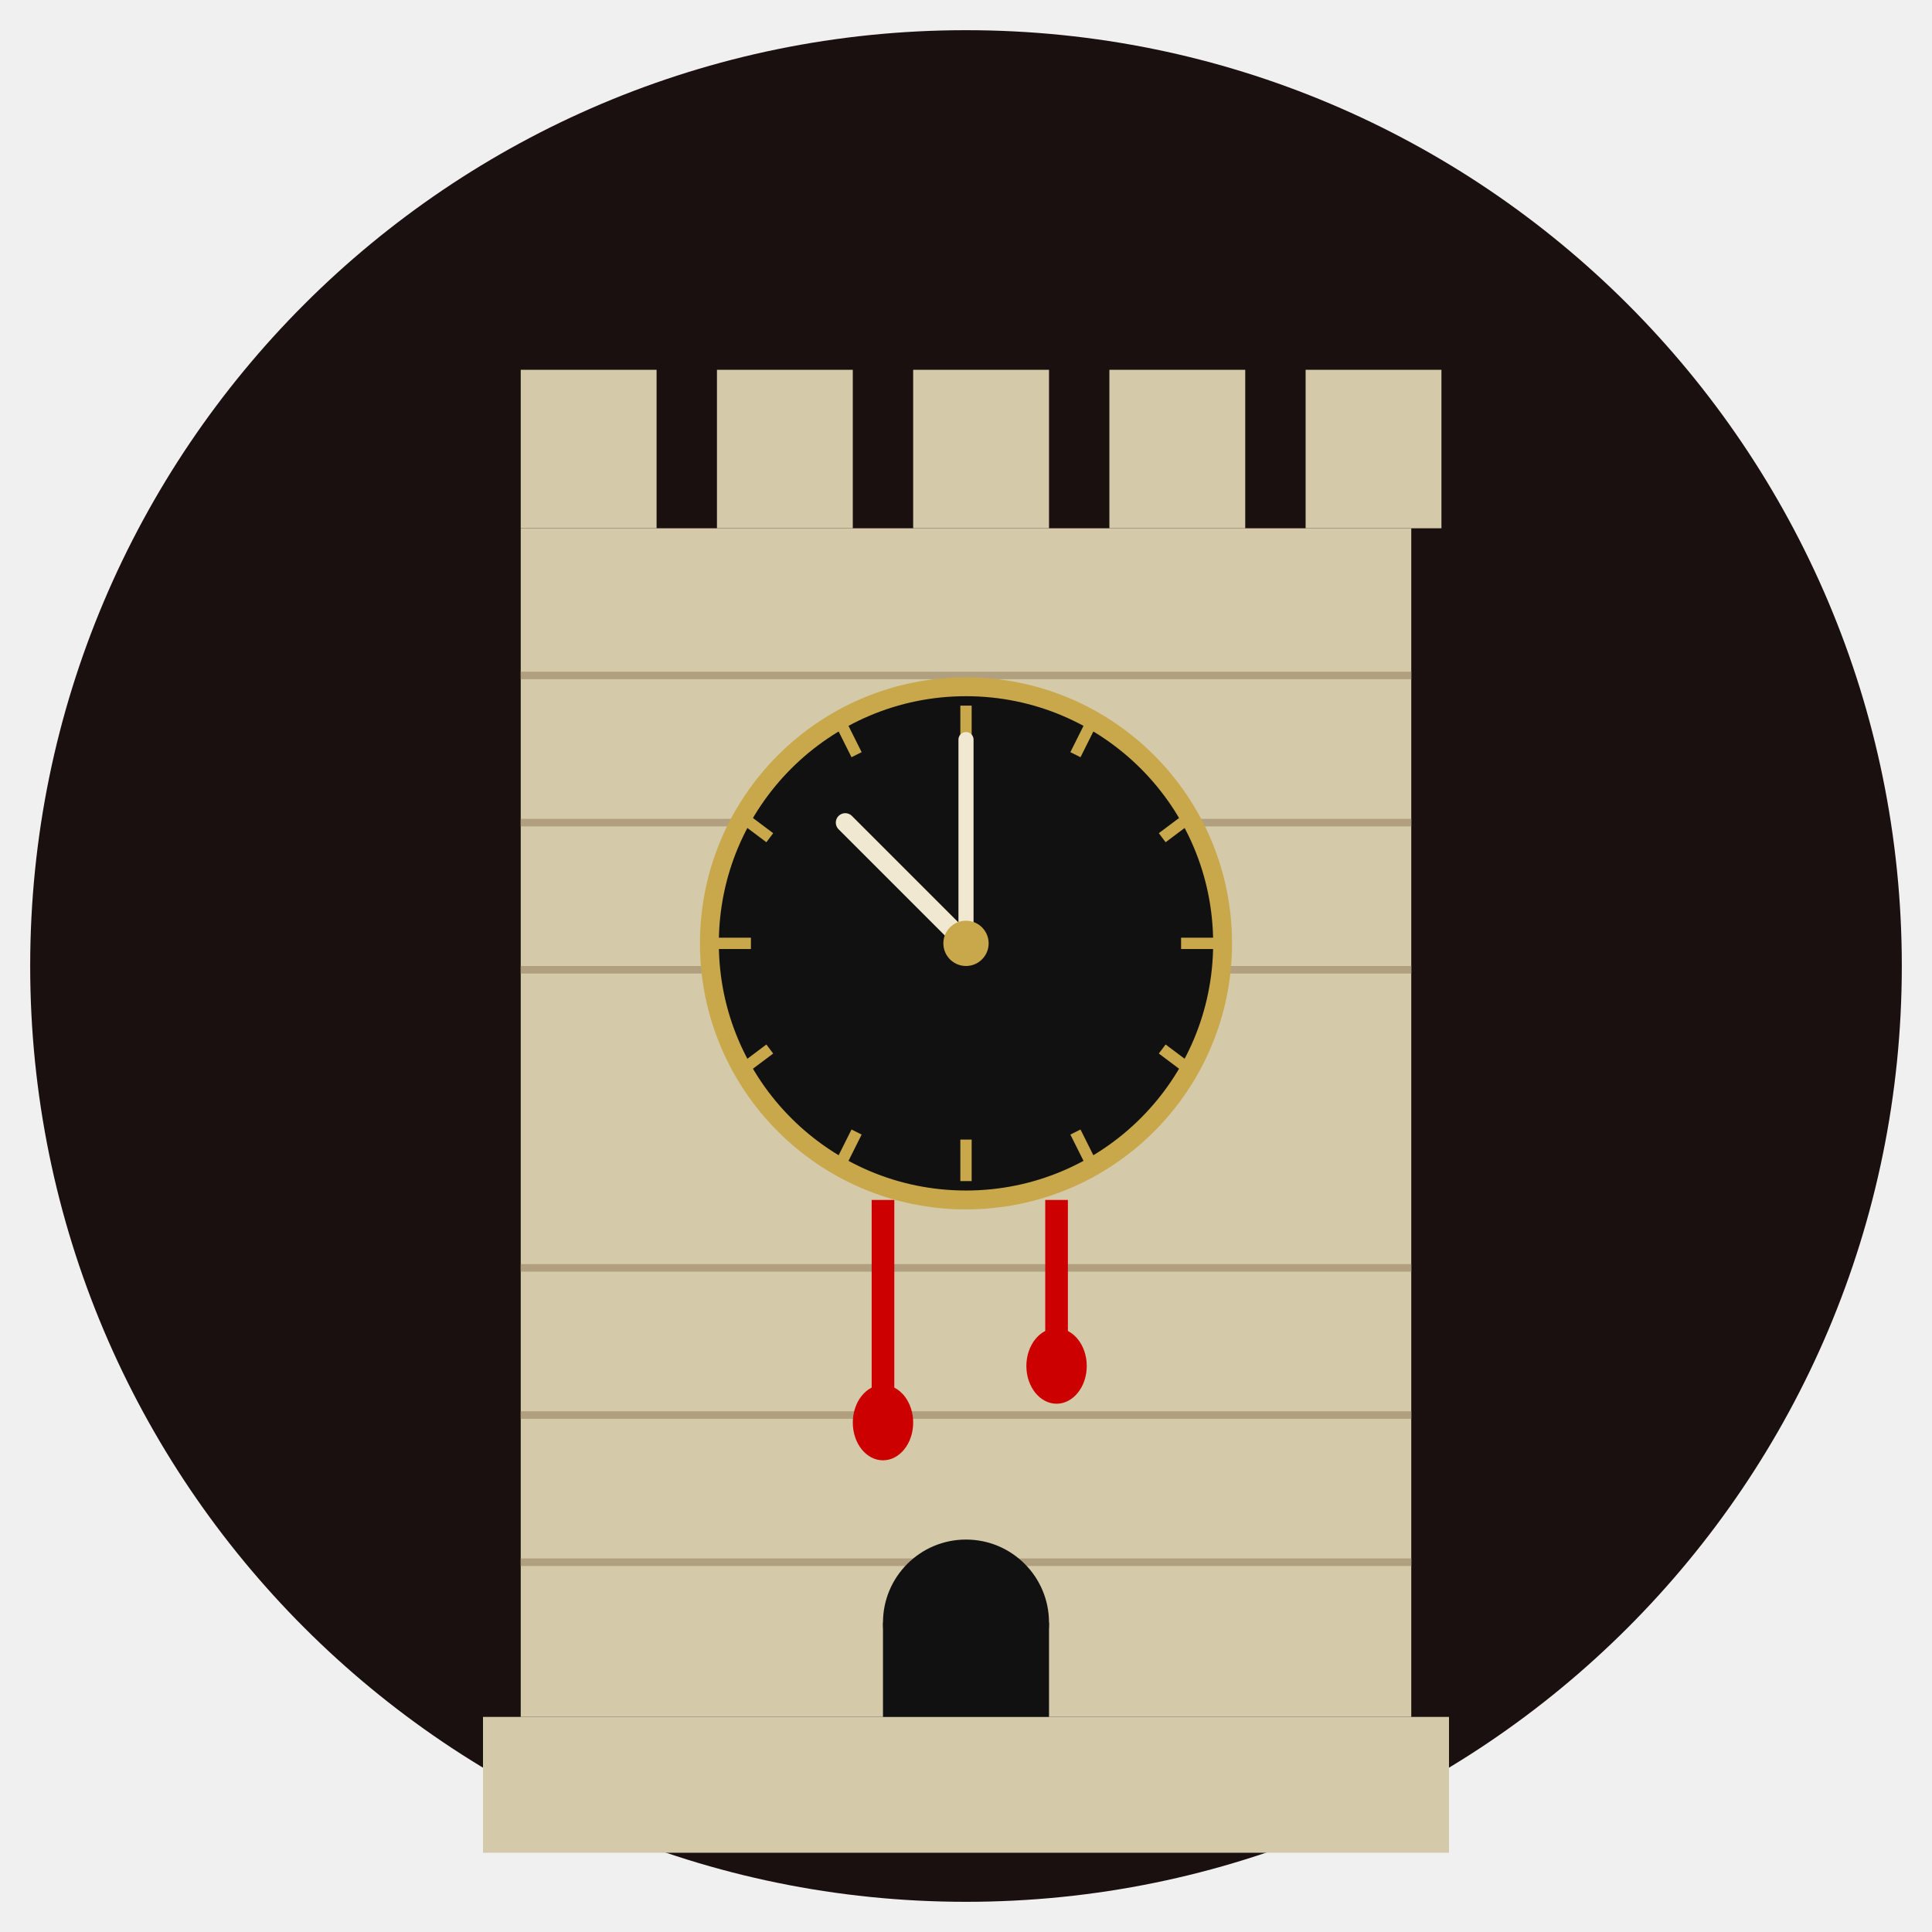
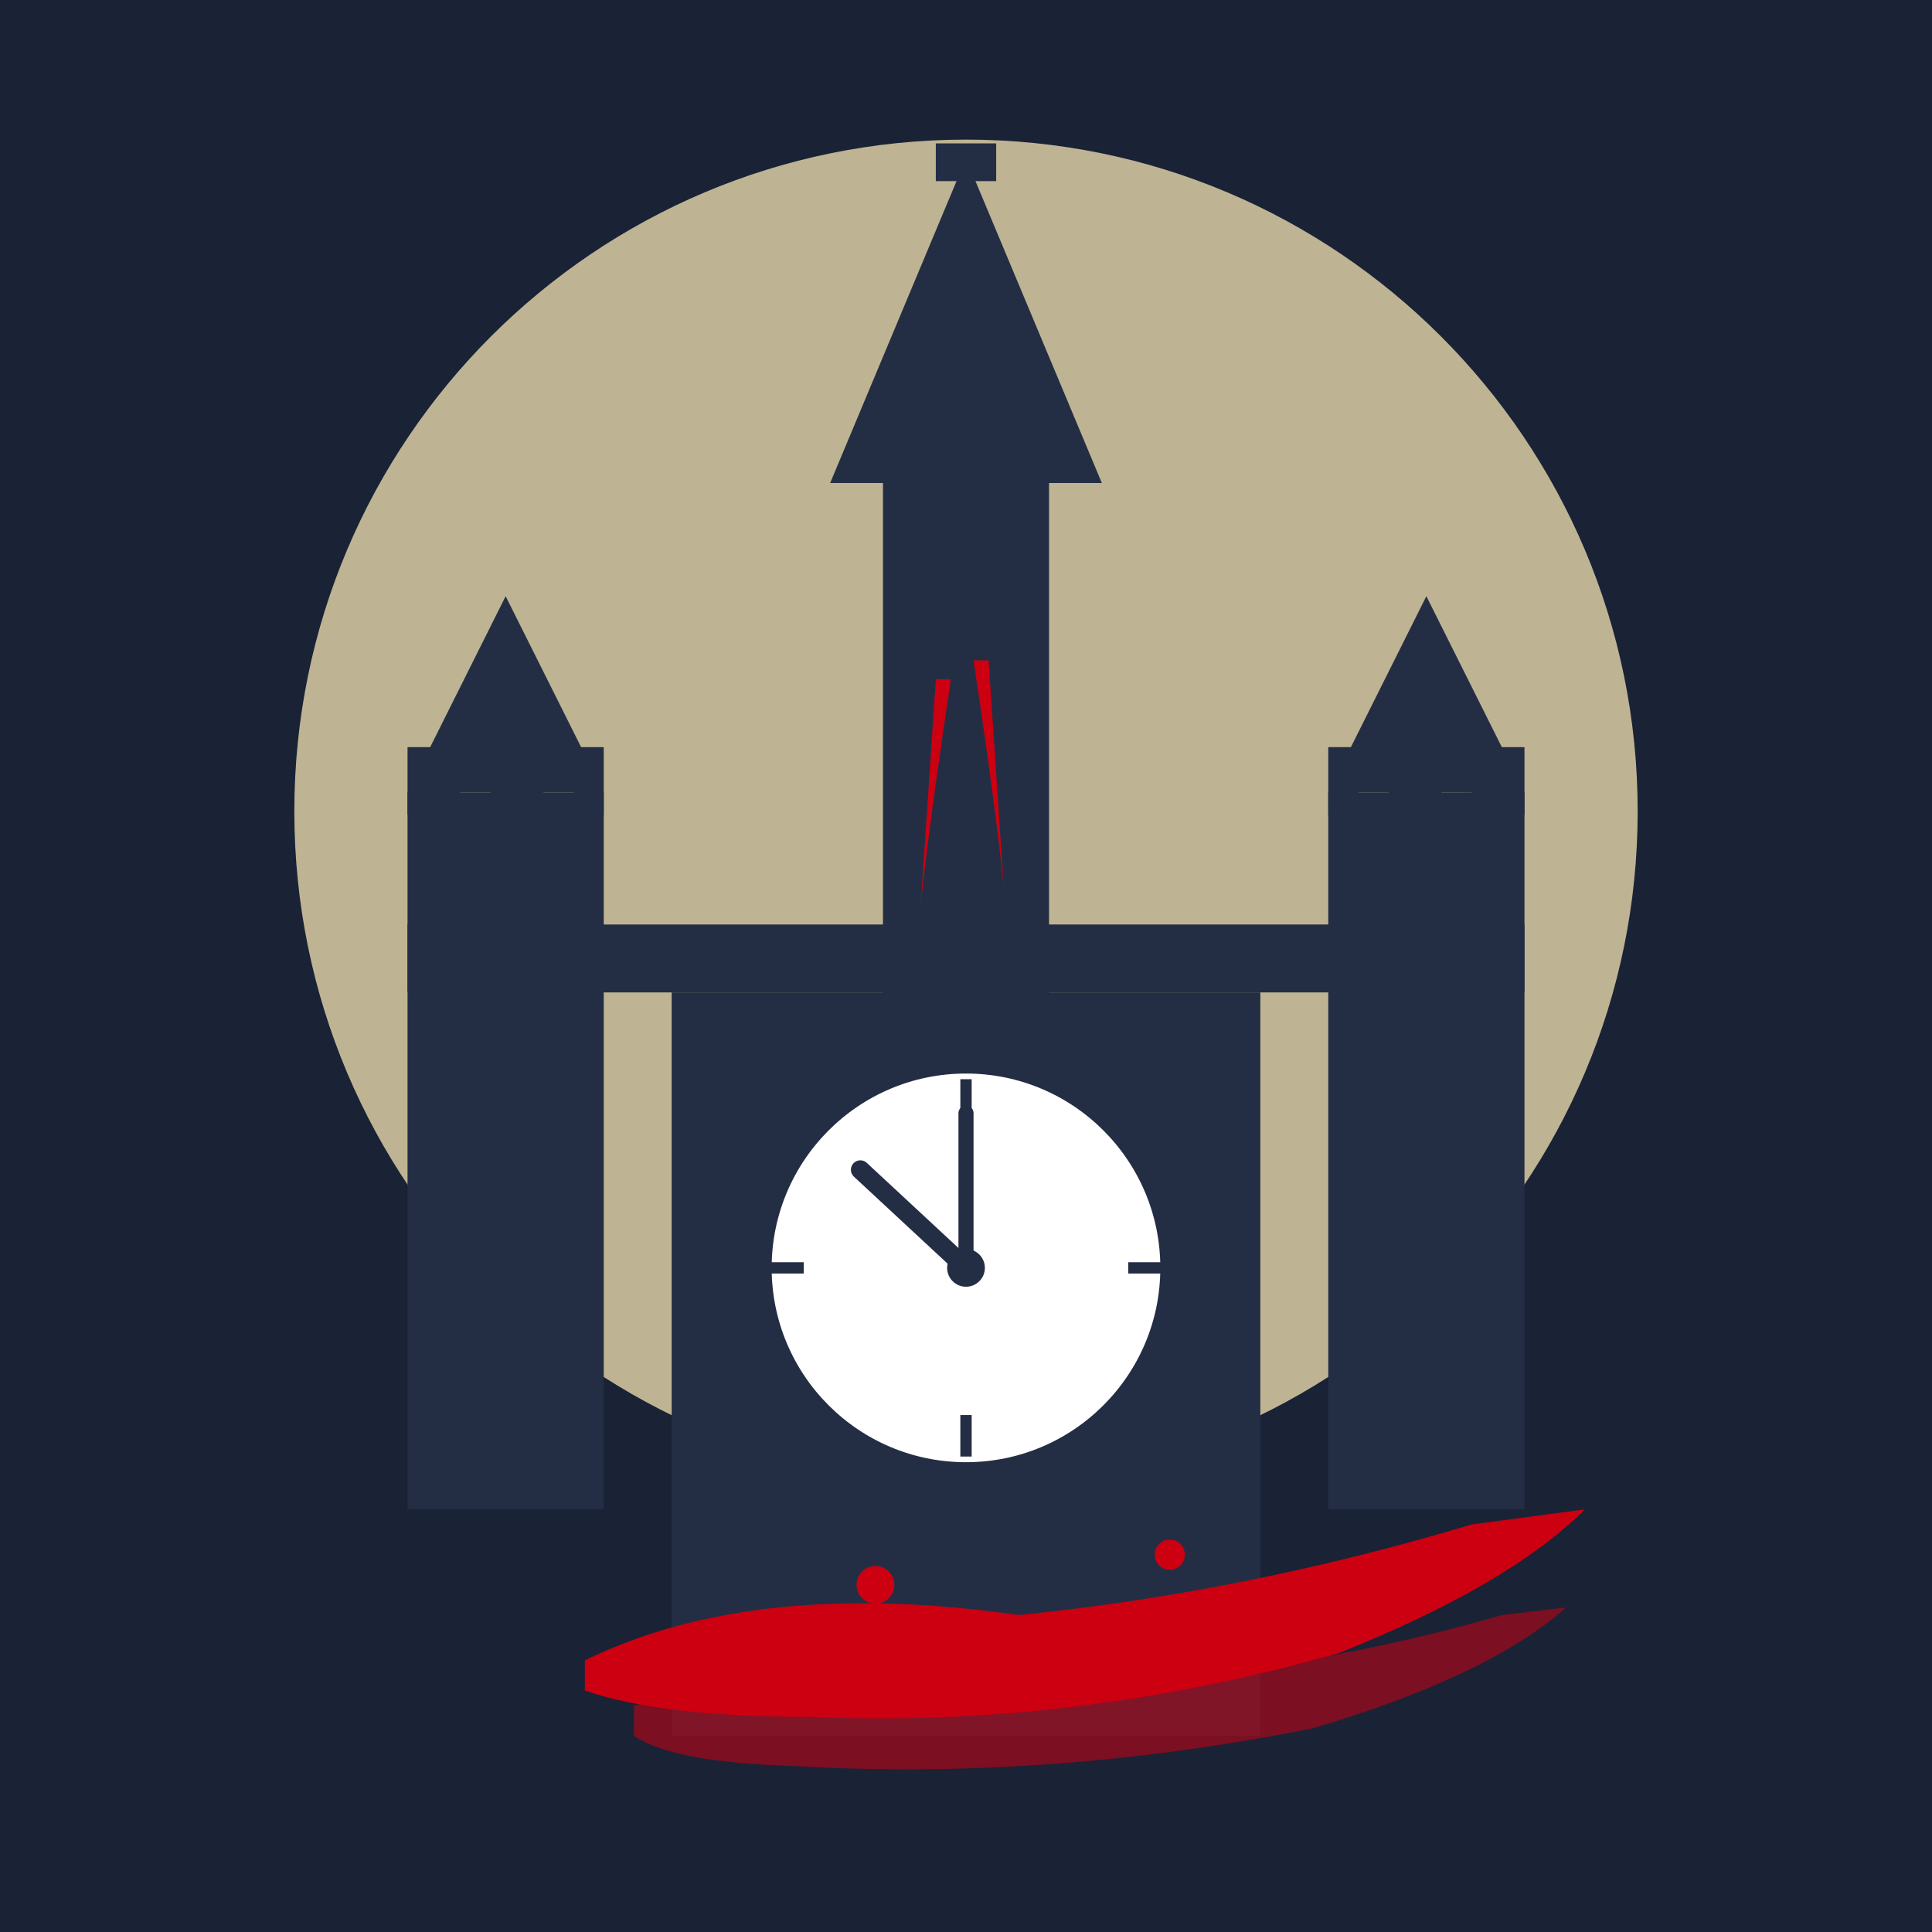
<svg xmlns="http://www.w3.org/2000/svg" width="512" height="512" viewBox="0 0 512 512">
-   <circle cx="256" cy="256" r="248" fill="#1a1010" />
-   <rect x="128" y="455" width="256" height="36" fill="#d4c9a8" />
-   <rect x="138" y="140" width="236" height="315" fill="#d4c9a8" />
-   <line x1="138" y1="179" x2="374" y2="179" stroke="#b0a080" stroke-width="2" />
-   <line x1="138" y1="218" x2="374" y2="218" stroke="#b0a080" stroke-width="2" />
-   <line x1="138" y1="257" x2="374" y2="257" stroke="#b0a080" stroke-width="2" />
-   <line x1="138" y1="336" x2="374" y2="336" stroke="#b0a080" stroke-width="2" />
-   <line x1="138" y1="375" x2="374" y2="375" stroke="#b0a080" stroke-width="2" />
-   <line x1="138" y1="414" x2="374" y2="414" stroke="#b0a080" stroke-width="2" />
-   <rect x="138" y="98" width="36" height="42" fill="#d4c9a8" />
-   <rect x="190" y="98" width="36" height="42" fill="#d4c9a8" />
-   <rect x="242" y="98" width="36" height="42" fill="#d4c9a8" />
-   <rect x="294" y="98" width="36" height="42" fill="#d4c9a8" />
-   <rect x="346" y="98" width="36" height="42" fill="#d4c9a8" />
-   <rect x="234" y="430" width="44" height="25" fill="#111" />
-   <ellipse cx="256" cy="430" rx="22" ry="22" fill="#111" />
-   <circle cx="256" cy="250" r="68" fill="#111" stroke="#c8a84b" stroke-width="5" />
-   <line x1="256" y1="187" x2="256" y2="198" stroke="#c8a84b" stroke-width="3" />
-   <line x1="290" y1="190" x2="285" y2="200" stroke="#c8a84b" stroke-width="3" />
-   <line x1="316" y1="216" x2="308" y2="222" stroke="#c8a84b" stroke-width="3" />
-   <line x1="324" y1="250" x2="313" y2="250" stroke="#c8a84b" stroke-width="3" />
-   <line x1="316" y1="284" x2="308" y2="278" stroke="#c8a84b" stroke-width="3" />
-   <line x1="290" y1="310" x2="285" y2="300" stroke="#c8a84b" stroke-width="3" />
-   <line x1="256" y1="313" x2="256" y2="302" stroke="#c8a84b" stroke-width="3" />
-   <line x1="222" y1="310" x2="227" y2="300" stroke="#c8a84b" stroke-width="3" />
-   <line x1="196" y1="284" x2="204" y2="278" stroke="#c8a84b" stroke-width="3" />
-   <line x1="188" y1="250" x2="199" y2="250" stroke="#c8a84b" stroke-width="3" />
-   <line x1="196" y1="216" x2="204" y2="222" stroke="#c8a84b" stroke-width="3" />
-   <line x1="222" y1="190" x2="227" y2="200" stroke="#c8a84b" stroke-width="3" />
-   <line x1="256" y1="250" x2="224" y2="218" stroke="#f0e8d0" stroke-width="5" stroke-linecap="round" />
-   <line x1="256" y1="250" x2="256" y2="196" stroke="#f0e8d0" stroke-width="4" stroke-linecap="round" />
-   <circle cx="256" cy="250" r="6" fill="#c8a84b" />
-   <line x1="234" y1="318" x2="234" y2="370" stroke="#cc0000" stroke-width="6" />
-   <ellipse cx="234" cy="377" rx="8" ry="10" fill="#cc0000" />
-   <line x1="280" y1="318" x2="280" y2="355" stroke="#cc0000" stroke-width="6" />
-   <ellipse cx="280" cy="362" rx="8" ry="10" fill="#cc0000" />
+   <rect width="512" height="512" fill="#1a2236" />
+   <circle cx="256" cy="215" r="178" fill="#d4c8a0" opacity="0.88" />
+   <defs>
+     <style>.t { fill: #232e44; }</style>
+   </defs>
+   <rect class="t" x="108" y="210" width="52" height="190" />
+   <rect class="t" x="108" y="198" width="14" height="18" />
+   <rect class="t" x="130" y="198" width="14" height="18" />
+   <rect class="t" x="152" y="198" width="8" height="18" />
+   <polygon class="t" points="108,210 160,210 134,158" />
+   <rect class="t" x="352" y="210" width="52" height="190" />
+   <rect class="t" x="352" y="198" width="8" height="18" />
+   <rect class="t" x="368" y="198" width="14" height="18" />
+   <rect class="t" x="390" y="198" width="14" height="18" />
+   <polygon class="t" points="352,210 404,210 378,158" />
+   <rect class="t" x="108" y="245" width="296" height="18" />
+   <rect class="t" x="178" y="263" width="156" height="197" />
+   <rect class="t" x="234" y="120" width="44" height="150" />
+   <polygon class="t" points="220,128 292,128 256,42" />
+   <rect class="t" x="248" y="38" width="16" height="10" />
+   <rect x="118" y="270" width="32" height="28" fill="#232e44" />
+   <rect x="362" y="270" width="32" height="28" fill="#232e44" />
+   <circle cx="256" cy="336" r="54" fill="white" />
+   <circle cx="256" cy="336" r="54" fill="none" stroke="#232e44" stroke-width="5" />
+   <line x1="256" y1="286" x2="256" y2="297" stroke="#232e44" stroke-width="3" />
+   <line x1="256" y1="375" x2="256" y2="386" stroke="#232e44" stroke-width="3" />
+   <line x1="202" y1="336" x2="213" y2="336" stroke="#232e44" stroke-width="3" />
+   <line x1="299" y1="336" x2="310" y2="336" stroke="#232e44" stroke-width="3" />
+   <line x1="256" y1="336" x2="256" y2="295" stroke="#232e44" stroke-width="4" stroke-linecap="round" />
+   <line x1="256" y1="336" x2="228" y2="310" stroke="#232e44" stroke-width="5" stroke-linecap="round" />
+   <circle cx="256" cy="336" r="5" fill="#232e44" />
+   <path d="M248,180 L244,240 Q246,220 252,180 Z" fill="#cc0011" />
+   <path d="M262,175 L266,235 Q264,215 258,175 Z" fill="#cc0011" />
+   <path d="M155,440 Q200,418 270,428 Q330,422 390,404 L420,400 Q400,420 355,438 Q285,458 215,455 Q175,455 155,448 Z" fill="#cc0011" />
+   <path d="M168,452 Q220,438 295,446 Q350,442 398,428 L415,426 Q395,444 348,458 Q278,472 210,468 Q178,467 168,460 Z" fill="#cc0011" opacity="0.55" />
+   <circle cx="232" cy="420" r="5" fill="#cc0011" />
+   <circle cx="310" cy="412" r="4" fill="#cc0011" />
+   <circle cx="360" cy="432" r="3" fill="#cc0011" />
+   <circle cx="195" cy="438" r="4" fill="#cc0011" />
</svg>
